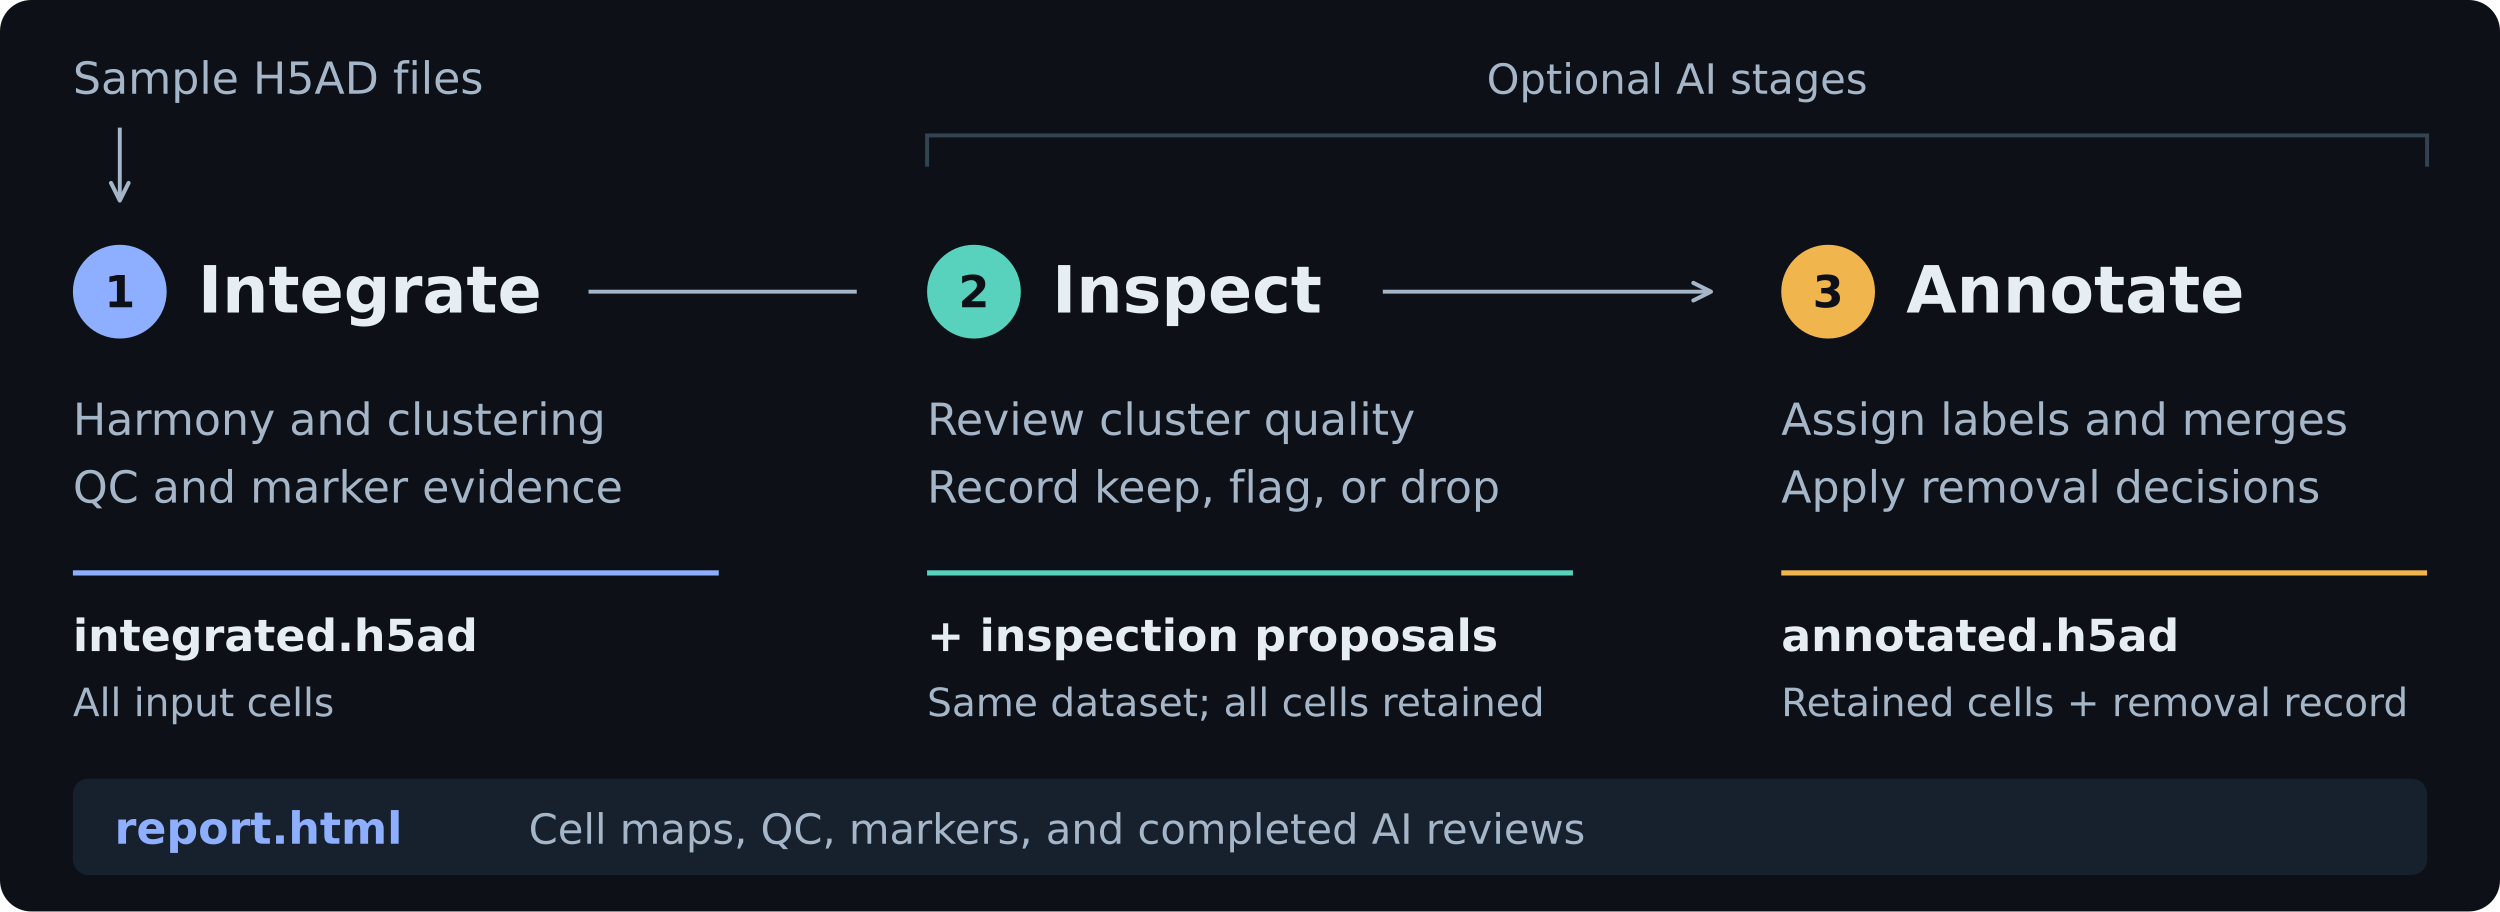
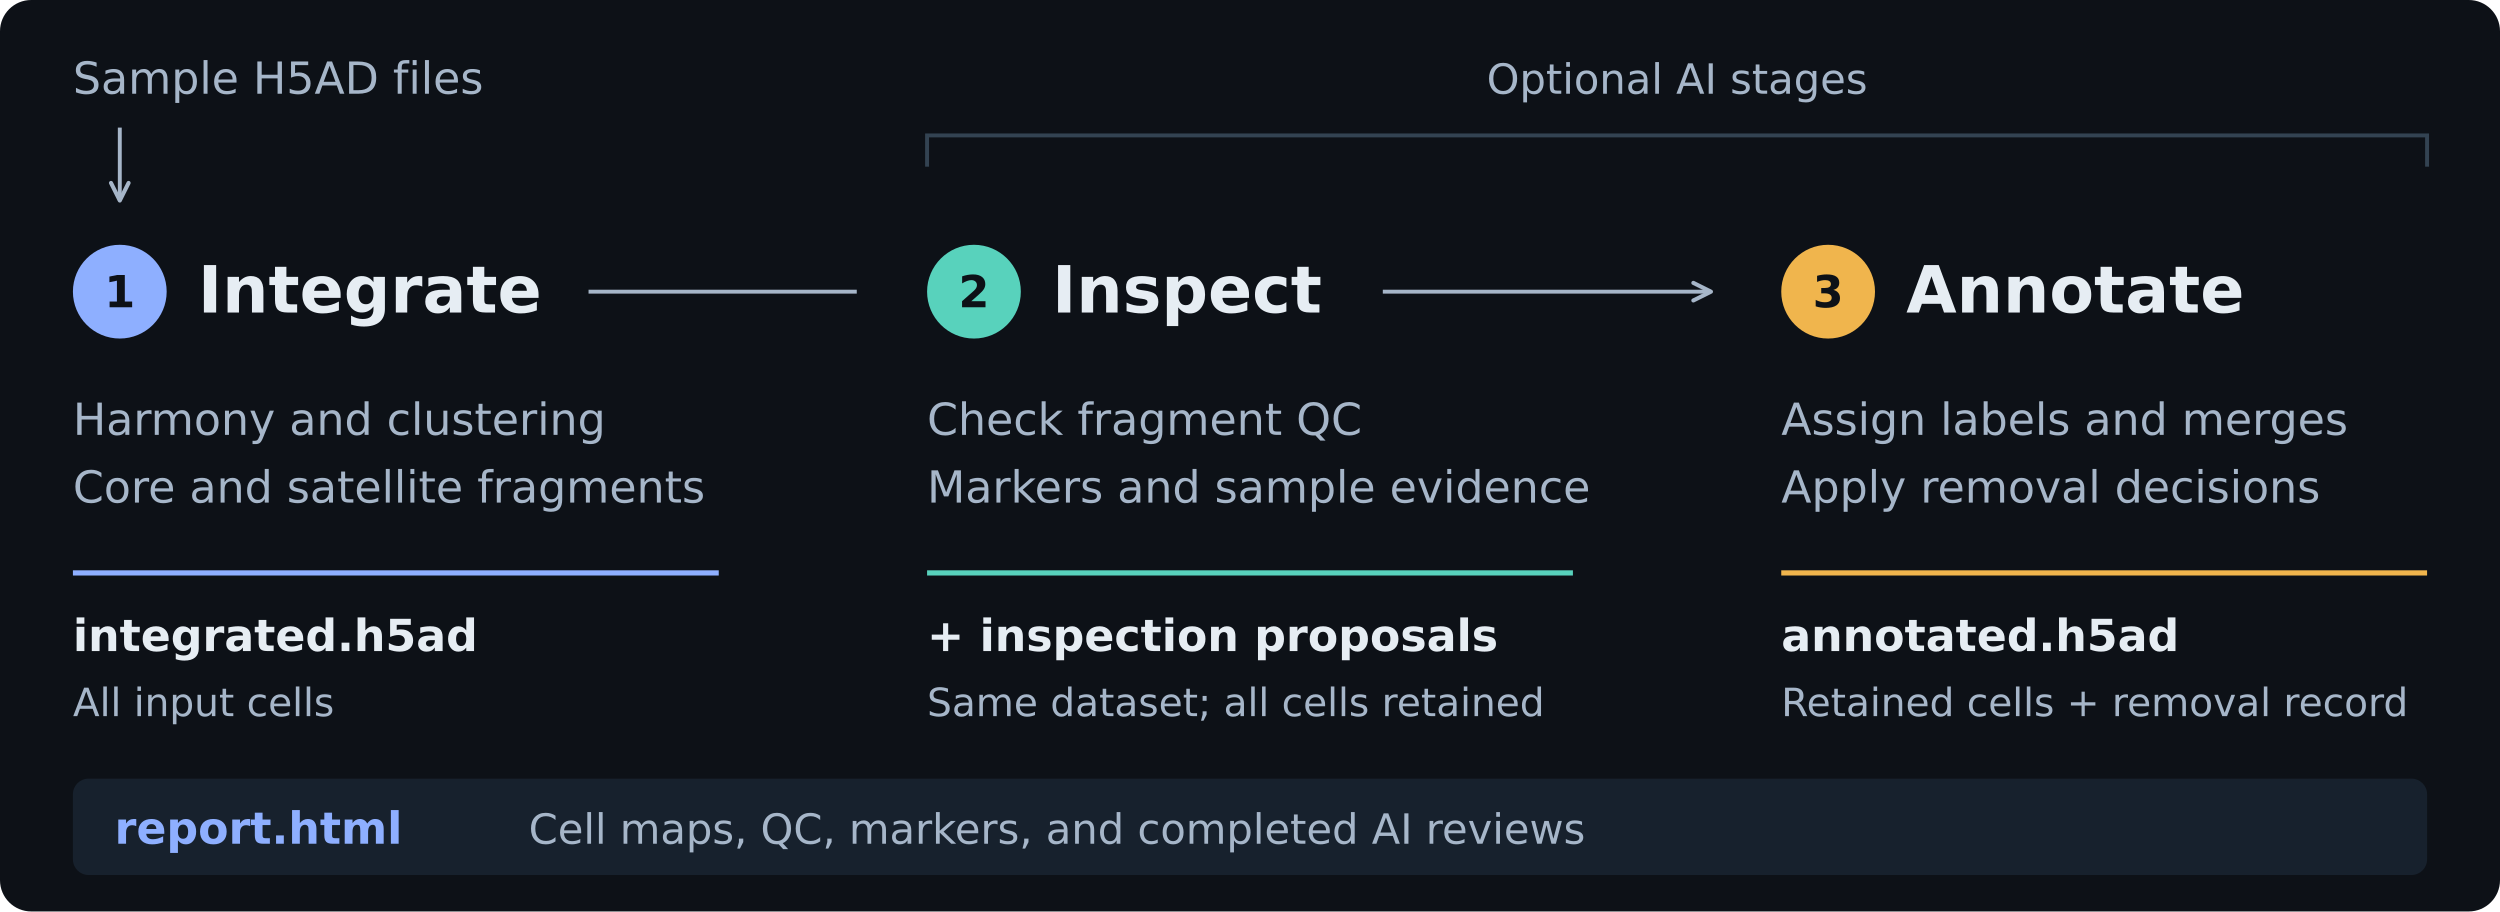
<svg xmlns="http://www.w3.org/2000/svg" width="960" height="350" viewBox="0 0 960 350" role="img" aria-labelledby="title desc">
  <defs>
    <marker id="arrow" viewBox="0 0 8 8" refX="7" refY="4" markerWidth="6" markerHeight="6" orient="auto-start-reverse">
      <path d="M1 1L7 4L1 7" fill="none" stroke="#A6B6C9" stroke-width="1.4" stroke-linecap="round" stroke-linejoin="round" />
    </marker>
  </defs>
  <rect width="960" height="350" rx="12" fill="#0D1117" />
  <g font-family="DejaVu Sans, Arial, sans-serif">
    <text x="28" y="36" font-size="17" fill="#A6B6C9">Sample H5AD files</text>
    <path d="M46 49V77" fill="none" stroke="#A6B6C9" stroke-width="1.5" marker-end="url(#arrow)" />
    <path d="M356 64V52H932V64" fill="none" stroke="#334352" stroke-width="1.5" />
    <text x="644" y="36" text-anchor="middle" font-size="16" fill="#A6B6C9">Optional AI stages</text>
    <path d="M226 112H329M531 112H657" fill="none" stroke="#A6B6C9" stroke-width="1.5" marker-end="url(#arrow)" />
    <circle cx="46" cy="112" r="18" fill="#8EAFFF" />
    <text x="46" y="118" text-anchor="middle" font-size="17" font-weight="bold" fill="#0D1117">1</text>
    <text x="76" y="120" font-size="25" font-weight="bold" fill="#E6EDF3">Integrate</text>
    <text x="28" y="167" font-size="17" fill="#A6B6C9">Harmony and clustering</text>
-     <text x="28" y="193" font-size="17" fill="#A6B6C9">QC and marker evidence</text>
+     <text x="28" y="193" font-size="17" fill="#A6B6C9">Core and satellite fragments</text>
    <path d="M28 220H276" stroke="#8EAFFF" stroke-width="2" />
    <text x="28" y="250" font-size="17" font-weight="bold" fill="#E6EDF3">integrated.h5ad</text>
    <text x="28" y="275" font-size="15" fill="#A6B6C9">All input cells</text>
    <circle cx="374" cy="112" r="18" fill="#58D2BC" />
    <text x="374" y="118" text-anchor="middle" font-size="17" font-weight="bold" fill="#0D1117">2</text>
    <text x="404" y="120" font-size="25" font-weight="bold" fill="#E6EDF3">Inspect</text>
-     <text x="356" y="167" font-size="17" fill="#A6B6C9">Review cluster quality</text>
-     <text x="356" y="193" font-size="17" fill="#A6B6C9">Record keep, flag, or drop</text>
+     <text x="356" y="167" font-size="17" fill="#A6B6C9">Check fragment QC</text>
+     <text x="356" y="193" font-size="17" fill="#A6B6C9">Markers and sample evidence</text>
    <path d="M356 220H604" stroke="#58D2BC" stroke-width="2" />
    <text x="356" y="250" font-size="17" font-weight="bold" fill="#E6EDF3">+ inspection proposals</text>
    <text x="356" y="275" font-size="15" fill="#A6B6C9">Same dataset; all cells retained</text>
    <circle cx="702" cy="112" r="18" fill="#F0B54D" />
    <text x="702" y="118" text-anchor="middle" font-size="17" font-weight="bold" fill="#0D1117">3</text>
    <text x="732" y="120" font-size="25" font-weight="bold" fill="#E6EDF3">Annotate</text>
    <text x="684" y="167" font-size="17" fill="#A6B6C9">Assign labels and merges</text>
    <text x="684" y="193" font-size="17" fill="#A6B6C9">Apply removal decisions</text>
    <path d="M684 220H932" stroke="#F0B54D" stroke-width="2" />
    <text x="684" y="250" font-size="17" font-weight="bold" fill="#E6EDF3">annotated.h5ad</text>
    <text x="684" y="275" font-size="15" fill="#A6B6C9">Retained cells + removal record</text>
    <rect x="28" y="299" width="904" height="37" rx="6" fill="#17212D" />
    <text x="44" y="324" font-size="17" font-weight="bold" fill="#8EAFFF">report.html</text>
    <text x="203" y="324" font-size="16" fill="#A6B6C9">Cell maps, QC, markers, and completed AI reviews</text>
  </g>
</svg>
